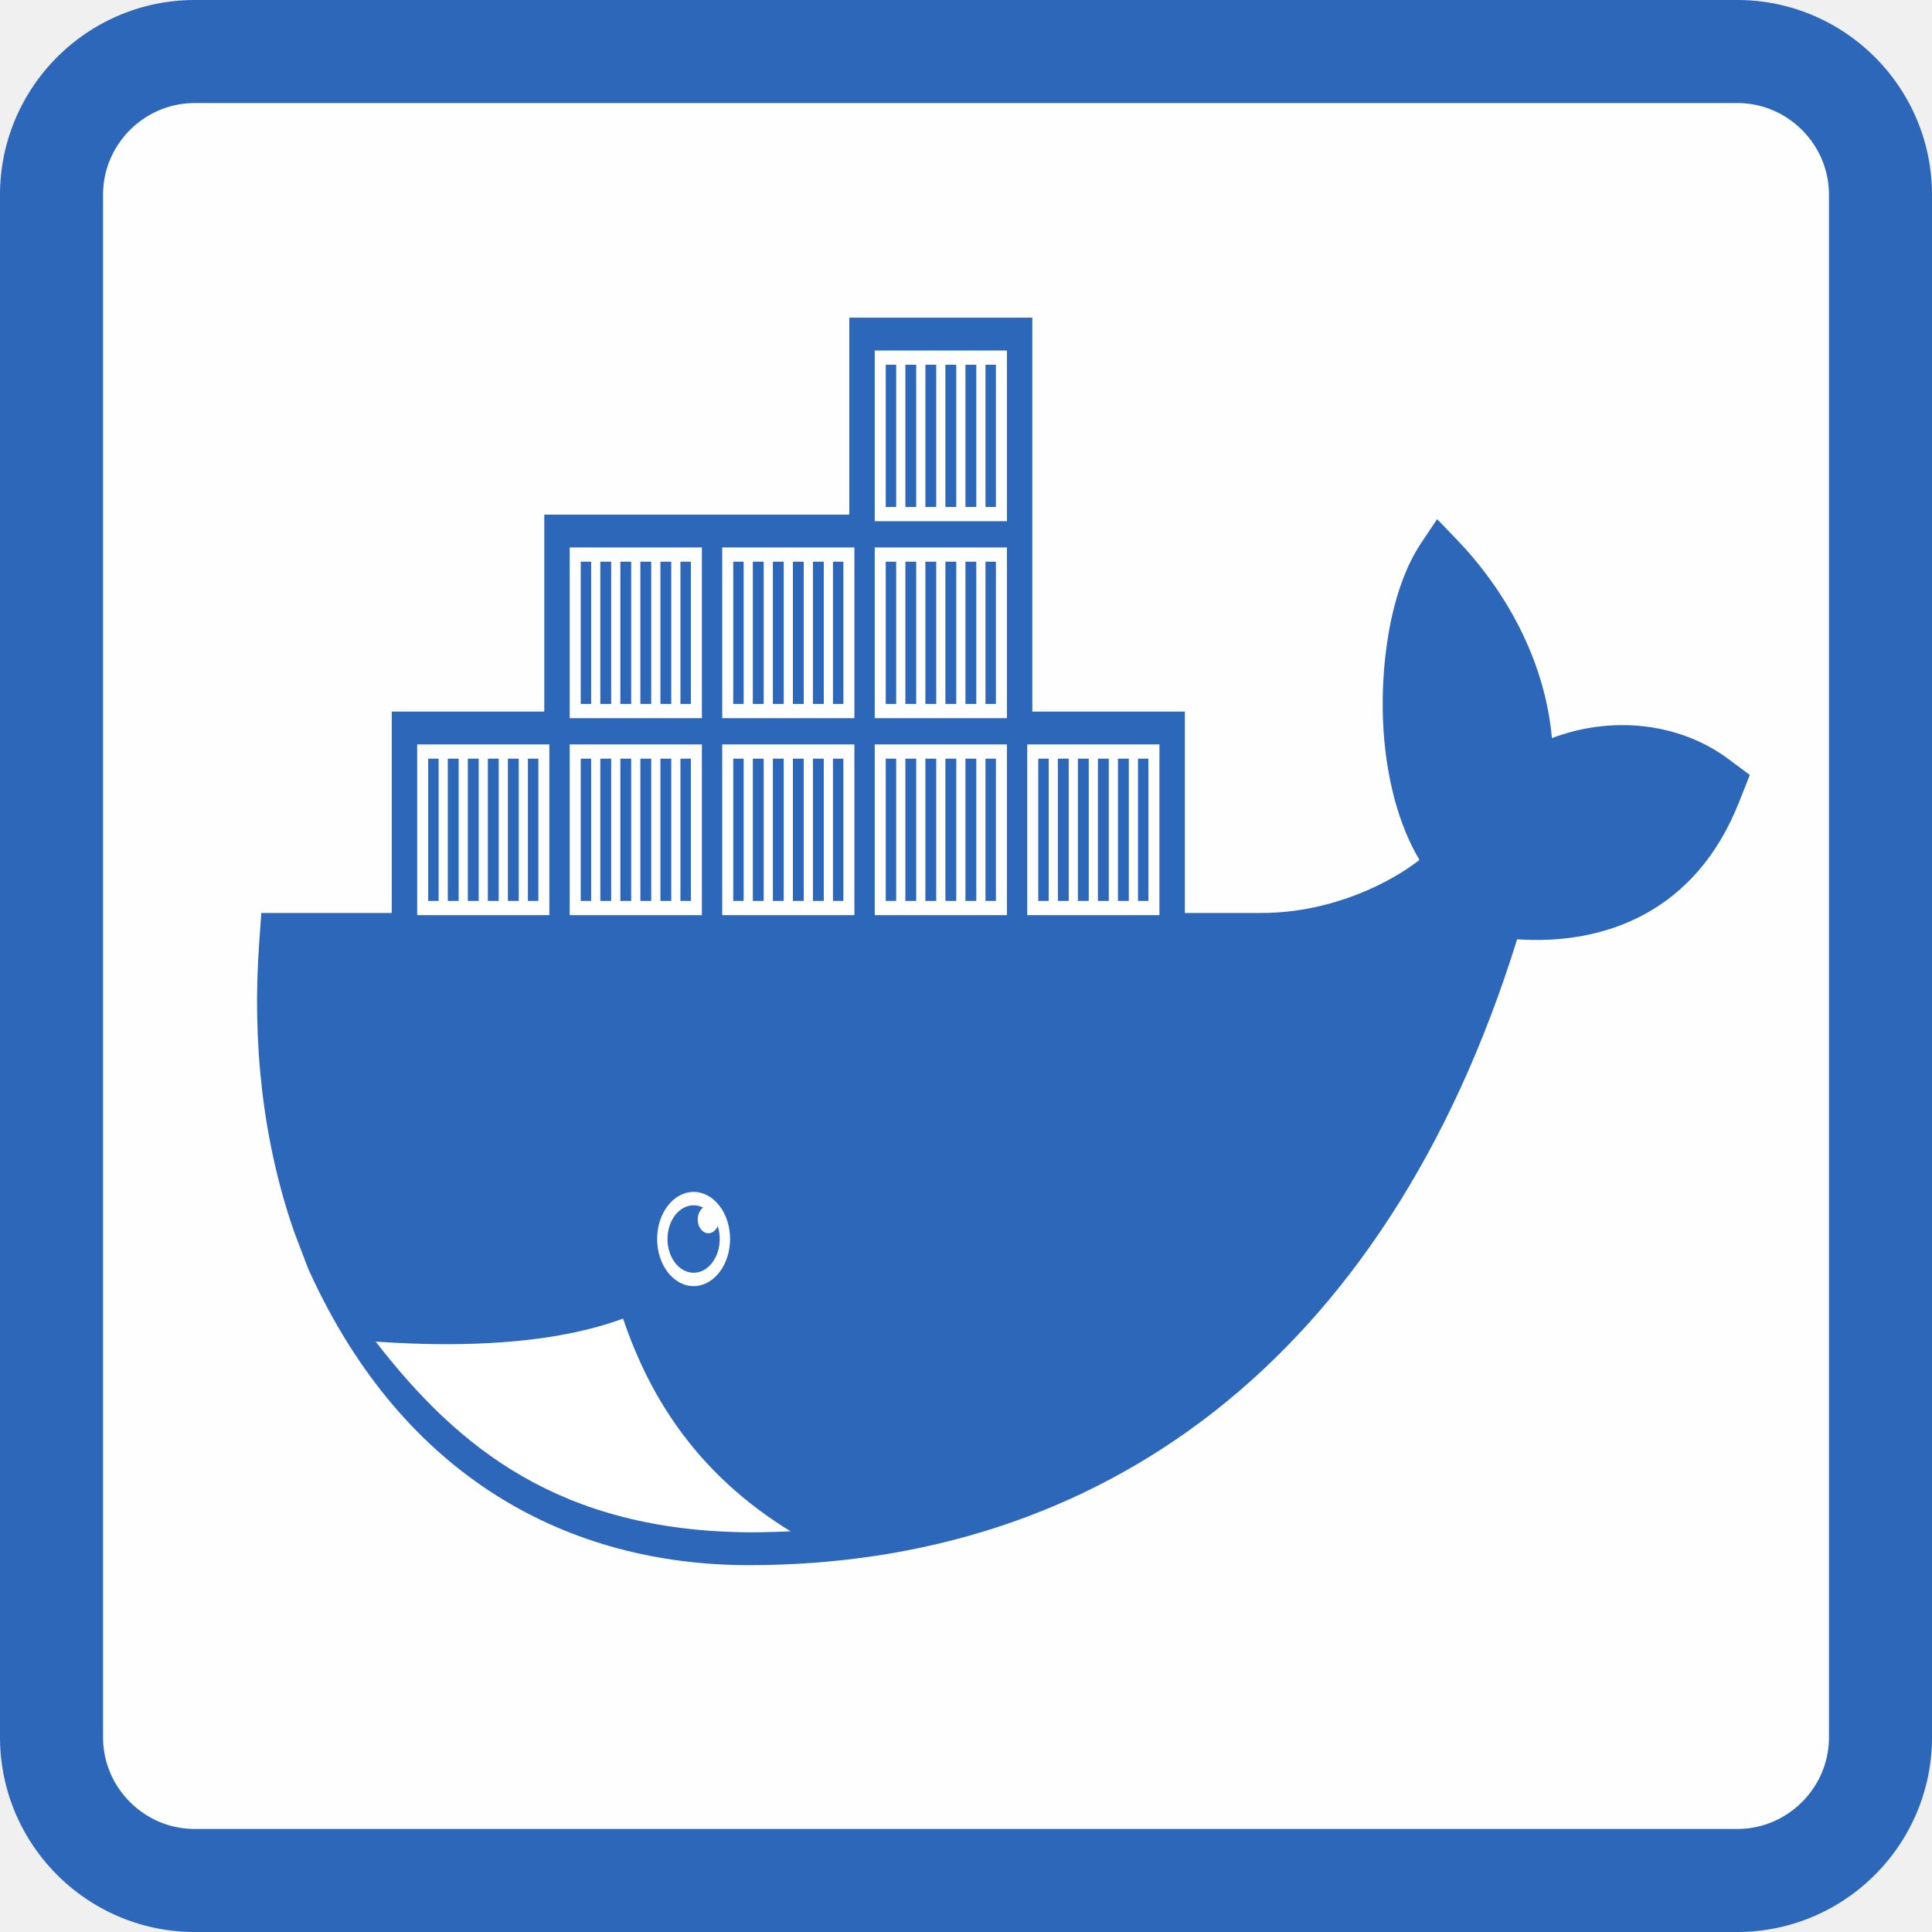
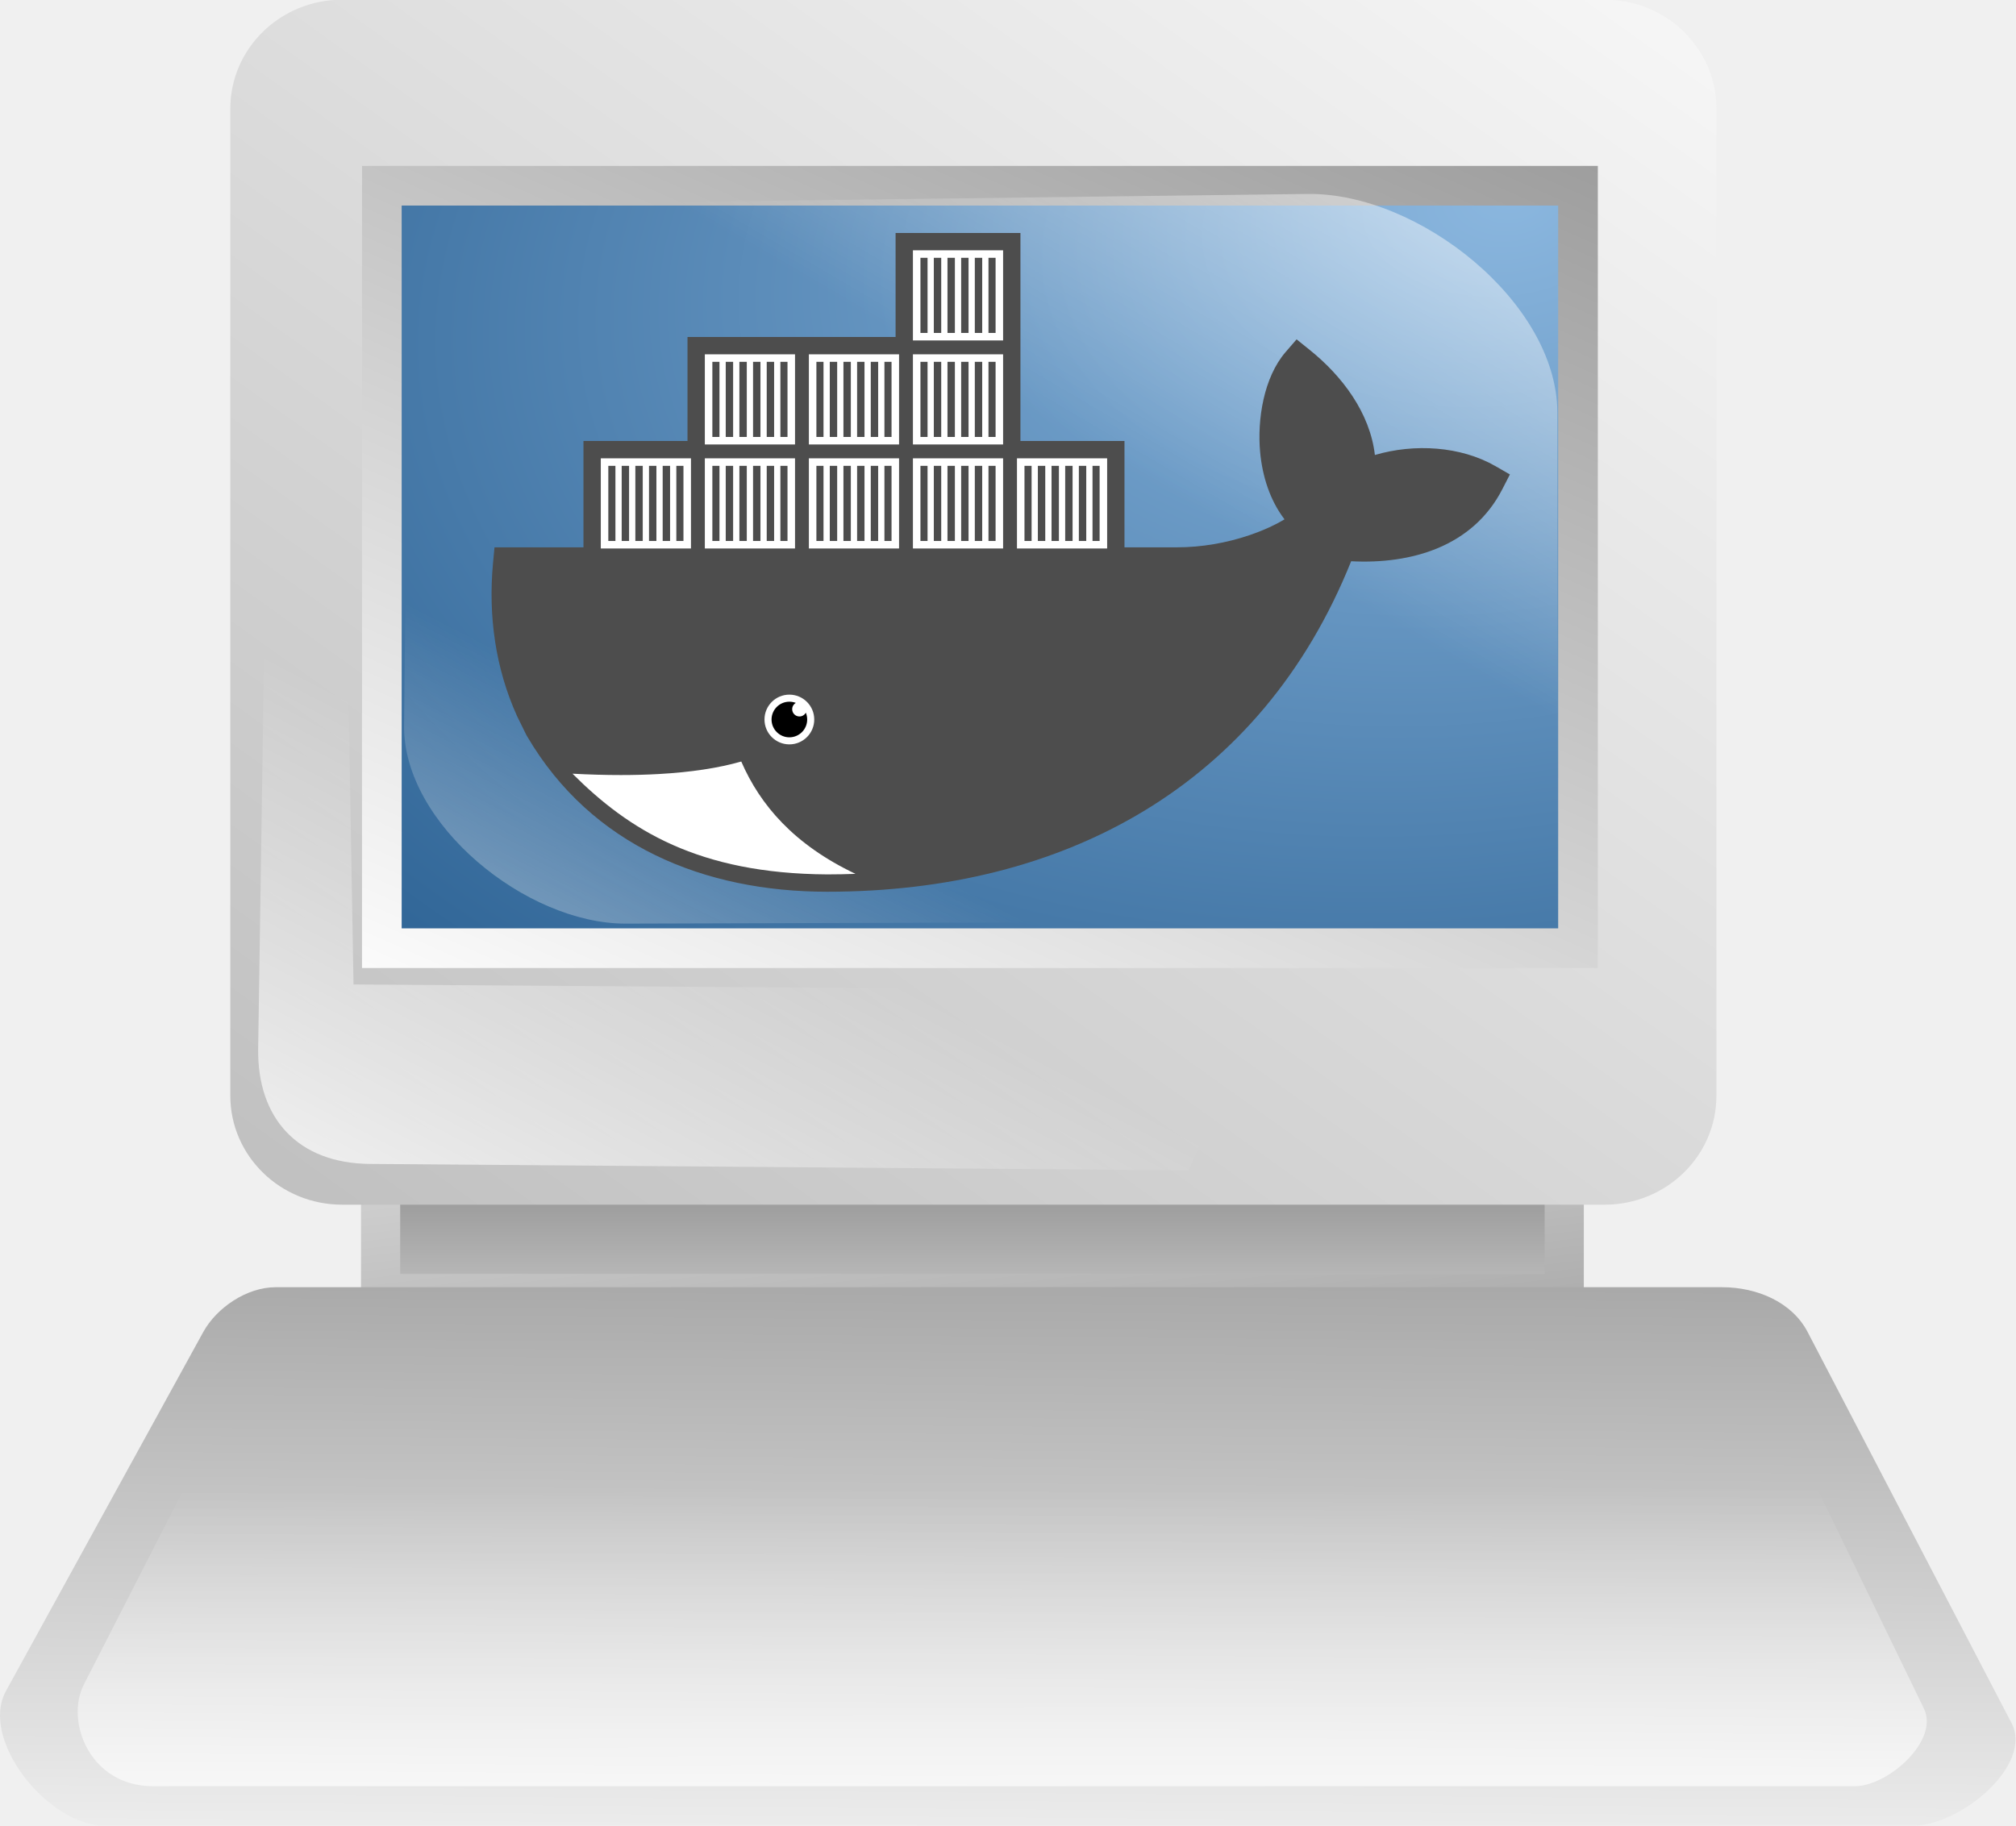
- <svg xmlns="http://www.w3.org/2000/svg" style="fill-rule:evenodd;clip-rule:evenodd;stroke-linejoin:round;stroke-miterlimit:2" xml:space="preserve" viewBox="0 0 300 300" height="60" width="60">
-   <path style="fill:#fffefe" d="M300 30.271C300 13.564 286.436 0 269.729 0H30.271C13.564 0 0 13.564 0 30.271v239.458C0 286.436 13.564 300 30.271 300h239.458C286.436 300 300 286.436 300 269.729V30.271Z" transform="matrix(.9616 0 0 .9616 5.76 5.76)" />
-   <path style="fill:#2d67b9" d="m269.729 0 .391.002.39.008.195.005.194.007.194.008.193.009.386.022.193.013.192.014.192.016.191.016.192.018.191.018.19.02.38.044.19.023.189.025.188.026.189.027.188.028.187.029.188.031.186.031.187.033.186.034.186.035.185.036.185.037.368.078.184.041.183.042.183.043.182.043.364.092.181.047.18.048.181.05.179.05.18.052.179.052.178.054.178.055.177.056.177.057.177.058.176.059.175.06.175.061.175.062.174.063.174.064.173.066.172.066.172.067.172.068.171.07.17.07.17.071.17.073.169.073.168.074.168.076.167.076.167.077.332.158.165.08.165.081.164.083.163.083.163.084.162.085.162.086.161.087.161.088.16.088.159.09.159.091.316.184.157.094.156.094.156.095.155.096.308.196.306.198.152.101.302.204.15.104.149.104.149.105.148.106.294.214.146.109.145.109.145.111.144.111.143.112.143.113.142.113.282.23.139.116.14.117.276.236.137.12.136.12.135.121.135.122.134.122.134.124.132.124.132.125.131.125.26.254.129.128.128.129.254.26.125.131.125.132.124.132.124.134.122.134.122.135.121.135.12.136.12.137.236.276.117.14.116.139.23.282.113.142.113.143.112.143.111.144.111.145.109.145.109.146.214.294.106.148.105.149.104.149.104.15.204.302.101.152.198.306.196.308.096.155.095.156.094.156.094.157.184.316.091.159.09.159.088.16.088.161.087.161.086.162.085.162.084.163.083.163.083.164.081.165.08.165.158.332.077.167.076.167.076.168.074.168.073.169.073.17.071.17.07.17.07.171.068.172.067.172.066.172.066.173.064.174.063.174.062.175.061.175.06.175.059.176.058.177.057.177.056.177.055.178.054.178.052.179.052.18.05.179.05.181.048.18.047.181.092.364.043.182.043.183.042.183.041.184.078.368.037.185.036.185.035.186.034.186.033.187.031.186.031.188.029.187.028.188.027.189.026.188.025.189.023.19.044.38.02.19.018.191.018.192.016.191.016.192.014.192.013.193.022.386.009.193.008.194.007.194.005.195.008.39.002.391v239.458l-.002.391-.008.39-.005.195-.007.194-.008.194-.009.193-.022.386-.013.193-.014.192-.016.192-.016.191-.018.192-.018.191-.02.19-.044.38-.023.19-.025.189-.026.188-.027.189-.028.188-.029.187-.031.188-.031.186-.033.187-.034.186-.035.186-.036.185-.037.185-.078.368-.041.184-.042.183-.043.183-.043.182-.092.364-.047.181-.048.18-.05.181-.05.179-.052.18-.052.179-.054.178-.055.178-.056.177-.057.177-.058.177-.059.176-.06.175-.061.175-.062.175-.063.174-.064.174-.066.173-.066.172-.067.172-.068.172-.07.171-.07.17-.071.17-.073.17-.073.169-.074.168-.076.168-.076.167-.077.167-.158.332-.08.165-.081.165-.083.164-.083.163-.084.163-.085.162-.086.162-.087.161-.088.161-.088.16-.09.159-.091.159-.184.316-.094.157-.094.156-.095.156-.096.155-.196.308-.198.306-.101.152-.204.302-.104.15-.104.149-.105.149-.106.148-.214.294-.109.146-.109.145-.111.145-.111.144-.112.143-.113.143-.113.142-.23.282-.116.139-.117.14-.236.276-.12.137-.12.136-.121.135-.122.135-.122.134-.124.134-.124.132-.125.132-.125.131-.254.26-.128.129-.129.128-.26.254-.131.125-.132.125-.132.124-.134.124-.134.122-.135.122-.135.121-.136.12-.137.12-.276.236-.14.117-.139.116-.282.23-.142.113-.143.113-.143.112-.144.111-.145.111-.145.109-.146.109-.294.214-.148.106-.149.105-.149.104-.15.104-.302.204-.152.101-.306.198-.308.196-.155.096-.156.095-.156.094-.157.094-.316.184-.159.091-.159.09-.16.088-.161.088-.161.087-.162.086-.162.085-.163.084-.163.083-.164.083-.165.081-.165.08-.332.158-.167.077-.167.076-.168.076-.168.074-.169.073-.17.073-.17.071-.17.07-.171.07-.172.068-.172.067-.172.066-.173.066-.174.064-.174.063-.175.062-.175.061-.175.06-.176.059-.177.058-.177.057-.177.056-.178.055-.178.054-.179.052-.18.052-.179.05-.181.05-.18.048-.181.047-.364.092-.182.043-.183.043-.183.042-.184.041-.368.078-.185.037-.185.036-.186.035-.186.034-.187.033-.186.031-.188.031-.187.029-.188.028-.189.027-.188.026-.189.025-.19.023-.38.044-.19.02-.191.018-.192.018-.191.016-.192.016-.192.014-.193.013-.386.022-.193.009-.194.008-.194.007-.195.005-.39.008-.391.002H30.271l-.391-.002-.39-.008-.195-.005-.194-.007-.194-.008-.193-.009-.386-.022-.193-.013-.192-.014-.192-.016-.191-.016-.192-.018-.191-.018-.19-.02-.38-.044-.19-.023-.189-.025-.188-.026-.189-.027-.188-.028-.187-.029-.188-.031-.186-.031-.187-.033-.186-.034-.186-.035-.185-.036-.185-.037-.368-.078-.184-.041-.183-.042-.183-.043-.182-.043-.364-.092-.181-.047-.18-.048-.181-.05-.179-.05-.18-.052-.179-.052-.178-.054-.178-.055-.177-.056-.177-.057-.177-.058-.176-.059-.175-.06-.175-.061-.175-.062-.174-.063-.174-.064-.173-.066-.172-.066-.172-.067-.172-.068-.171-.07-.17-.07-.17-.071-.17-.073-.169-.073-.168-.074-.168-.076-.167-.076-.167-.077-.332-.158-.165-.08-.165-.081-.164-.083-.163-.083-.163-.084-.162-.085-.162-.086-.161-.087-.161-.088-.16-.088-.159-.09-.159-.091-.316-.184-.157-.094-.156-.094-.156-.095-.155-.096-.308-.196-.306-.198-.152-.101-.302-.204-.15-.104-.149-.104-.149-.105-.148-.106-.294-.214-.146-.109-.145-.109-.145-.111-.144-.111-.143-.112-.143-.113-.142-.113-.282-.23-.139-.116-.14-.117-.276-.236-.137-.12-.136-.12-.135-.121-.135-.122-.134-.122-.134-.124-.132-.124-.132-.125-.131-.125-.26-.254-.129-.128-.128-.129-.254-.26-.125-.131-.125-.132-.124-.132-.124-.134-.122-.134-.122-.135-.121-.135-.12-.136-.12-.137-.236-.276-.117-.14-.116-.139-.23-.282-.113-.142-.113-.143-.112-.143-.111-.144-.111-.145-.109-.145-.109-.146-.214-.294-.106-.148-.105-.149-.104-.149-.104-.15-.204-.302-.101-.152-.198-.306-.196-.308-.096-.155-.095-.156-.094-.156-.094-.157-.184-.316-.091-.159-.09-.159-.088-.16-.088-.161-.087-.161-.086-.162-.085-.162-.084-.163-.083-.163-.083-.164-.081-.165-.08-.165-.158-.332-.077-.167-.076-.167-.076-.168-.074-.168-.073-.169-.073-.17-.071-.17-.07-.17-.07-.171-.068-.172-.067-.172-.066-.172-.066-.173-.064-.174-.063-.174-.062-.175-.061-.175-.06-.175-.059-.176-.058-.177-.057-.177-.056-.177-.055-.178-.054-.178-.052-.179-.052-.18-.05-.179-.05-.181-.048-.18-.047-.181-.092-.364-.043-.182-.043-.183-.042-.183-.041-.184-.078-.368-.037-.185-.036-.185-.035-.186-.034-.186-.033-.187-.031-.186-.031-.188-.029-.187-.028-.188-.027-.189-.026-.188-.025-.189-.023-.19-.044-.38-.02-.19-.018-.191-.018-.192-.016-.191-.016-.192-.014-.192-.013-.193-.022-.386-.009-.193-.008-.194-.007-.194-.005-.195-.008-.39-.002-.391V30.271l.002-.391.008-.39.005-.195.007-.194.008-.194.009-.193.022-.386.013-.193.014-.192.016-.192.016-.191.018-.192.018-.191.02-.19.044-.38.023-.19.025-.189.026-.188.027-.189.028-.188.029-.187.031-.188.031-.186.033-.187.034-.186.035-.186.036-.185.037-.185.078-.368.041-.184.042-.183.043-.183.043-.182.092-.364.047-.181.048-.18.05-.181.05-.179.052-.18.052-.179.054-.178.055-.178.056-.177.057-.177.058-.177.059-.176.06-.175.061-.175.062-.175.063-.174.064-.174.066-.173.066-.172.067-.172.068-.172.07-.171.07-.17.071-.17.073-.17.073-.169.074-.168.076-.168.076-.167.077-.167.158-.332.08-.165.081-.165.083-.164.083-.163.084-.163.085-.162.086-.162.087-.161.088-.161.088-.16.09-.159.091-.159.184-.316.094-.157.094-.156.095-.156.096-.155.196-.308.198-.306.101-.152.204-.302.104-.15.104-.149.105-.149.106-.148.214-.294.109-.146.109-.145.111-.145.111-.144.112-.143.113-.143.113-.142.23-.282.116-.139.117-.14.236-.276.12-.137.12-.136.121-.135.122-.135.122-.134.124-.134.124-.132.125-.132.125-.131.254-.26.128-.129.129-.128.26-.254.131-.125.132-.125.132-.124.134-.124.134-.122.135-.122.135-.121.136-.12.137-.12.276-.236.14-.117.139-.116.282-.23.142-.113.143-.113.143-.112.144-.111.145-.111.145-.109.146-.109.294-.214.148-.106.149-.105.149-.104.15-.104.302-.204.152-.101.306-.198.308-.196.155-.096.156-.095.156-.094.157-.094.316-.184.159-.091.159-.09.16-.088.161-.088.161-.087.162-.086.162-.085.163-.084.163-.083.164-.083.165-.081.165-.08.332-.158.167-.077.167-.076.168-.076.168-.074.169-.073.17-.073.17-.071.17-.07.171-.07.172-.068.172-.067.172-.066.173-.066.174-.064.174-.063.175-.062.175-.061.175-.06.176-.059.177-.058.177-.057.177-.056.178-.055.178-.054.179-.052.18-.052.179-.05.181-.05.18-.048.181-.047.364-.092.182-.043.183-.043.183-.042.184-.041.368-.078.185-.037.185-.036.186-.035.186-.034.187-.033.186-.031.188-.031.187-.029.188-.028.189-.027.188-.026.189-.025.19-.023.38-.044.19-.02.191-.018.192-.018.191-.016.192-.016.192-.014.193-.013.386-.022.193-.009.194-.008.194-.007.195-.005.39-.008.391-.002h239.458Zm.095 16H30.176l-.093.001-.187.004-.093.002-.186.008-.092.004-.184.01-.091.007-.091.006-.091.007-.091.008-.091.009-.09.008-.18.02-.089.01-.089.011-.09.012-.088.012-.089.013-.088.013-.176.028-.088.015-.087.015-.088.016-.087.017-.086.017-.087.017-.172.036-.086.019-.086.02-.085.02-.255.063-.085.022-.252.069-.084.025-.084.024-.083.025-.166.052-.082.026-.083.028-.082.027-.082.028-.082.029-.081.029-.082.029-.081.03-.162.062-.08.031-.08.032-.24.099-.158.068-.158.07-.156.072-.156.074-.078.038-.077.038-.154.078-.076.039-.077.04-.152.082-.075.041-.15.084-.15.086-.222.132-.073.045-.073.046-.073.045-.073.047-.072.046-.073.048-.071.047-.072.048-.213.147-.14.1-.14.102-.069.051-.069.052-.068.052-.069.053-.068.053-.067.053-.068.054-.067.055-.066.054-.067.056-.066.055-.066.056-.065.056-.13.114-.064.058-.064.057-.064.059-.063.058-.063.059-.063.06-.186.18-.122.122-.18.186-.06.063-.059.063-.058.063-.059.064-.057.064-.058.064-.114.13-.056.065-.056.066-.055.066-.056.067-.054.066-.055.067-.054.068-.053.067-.053.068-.053.069-.052.068-.052.069-.051.069-.102.14-.1.14-.147.213-.048.072-.047.071-.048.073-.046.072-.047.073-.045.073-.046.073-.045.073-.132.222-.086.15-.084.15-.041.075-.082.152-.04.077-.039.076-.078.154-.038.077-.038.078-.074.156-.072.156-.07.158-.068.158-.099.24-.032.08-.031.08-.062.162-.03.081-.029.082-.029.081-.029.082-.028.082-.027.082-.028.083-.026.082-.052.166-.025.083-.024.084-.025.084-.069.252-.022.085-.063.255-.02.085-.02.086-.019.086-.036.172-.017.087-.017.086-.017.087-.016.088-.015.087-.015.088-.028.176-.013.088-.013.089-.012.088-.012.09-.011.089-.01.089-.02.18-.008.09-.009.091-.008.091-.007.091-.006.091-.007.091-.01.184-.004.092-.008.186-.004.186-.002.094-.001.093v239.648l.001.093.004.187.002.093.008.186.004.092.01.184.007.091.006.091.007.091.008.091.009.091.008.09.02.18.01.089.011.089.012.09.012.088.013.089.013.088.028.176.015.088.015.087.016.087.051.261.018.086.019.086.018.086.02.086.02.085.021.085.021.086.021.084.022.085.069.252.025.084.024.084.025.083.078.249.028.082.027.082.028.082.029.082.029.081.029.082.03.081.062.162.031.08.032.08.099.24.034.08.034.078.07.158.072.156.074.156.038.078.038.077.117.231.04.076.04.075.041.076.042.077.042.074.042.075.043.075.043.074.044.075.088.148.09.146.047.074.092.144.048.073.048.072.047.071.049.071.048.071.05.071.05.07.05.071.051.069.05.069.052.07.052.069.052.068.053.069.053.068.053.067.055.068.054.067.055.067.054.065.056.067.056.066.056.065.114.13.057.064.058.064.118.128.059.062.058.062.061.064.06.061.06.062.122.122.062.061.061.059.126.12.063.059.063.058.064.059.064.057.064.058.13.114.065.056.066.056.066.055.067.056.066.054.068.055.067.054.067.053.136.106.068.052.07.052.069.052.069.05.071.051.14.1.071.05.071.048.071.049.071.048.073.047.072.048.072.047.072.045.073.046.074.046.073.045.074.044.074.045.148.086.076.043.074.042.075.042.152.082.077.041.076.04.077.039.076.04.231.114.078.037.078.036.079.037.079.036.156.07.079.034.08.034.081.034.078.032.081.033.081.032.079.031.162.062.082.03.081.029.08.029.083.029.164.056.083.027.164.052.085.026.083.025.082.024.084.024.085.024.168.046.085.022.086.022.083.02.086.021.085.02.085.019.087.02.172.036.086.017.088.017.087.017.087.016.174.03.088.014.089.014.176.026.091.012.088.012.089.011.089.01.18.02.09.008.09.009.091.008.184.014.091.006.09.005.093.005.093.004.092.004.093.004.092.002.188.004.093.001h239.648l.093-.001.188-.004.092-.002.093-.004.092-.004.093-.004.093-.005.09-.005.091-.006.184-.014.091-.008.09-.009.09-.008.18-.02.089-.01.089-.011.088-.012.091-.012.176-.026.089-.014.088-.014.174-.03.087-.016.087-.017.088-.017.086-.017.172-.036.087-.02.085-.019.085-.02.086-.021.084-.02.17-.044.168-.046.085-.024.084-.024.082-.024.083-.025.085-.026.164-.052.083-.028.082-.027.082-.028.082-.029.162-.058.082-.03.162-.062.079-.031.081-.032.081-.033.078-.032.162-.068.077-.034.078-.035.079-.035.158-.072.156-.074.077-.038.154-.077.077-.039.076-.039.077-.04.075-.04.076-.041.077-.043.074-.041.075-.042.076-.043.148-.086.074-.045.074-.044.073-.045.073-.046.074-.046.072-.045.071-.047.074-.048.072-.048.071-.047.071-.049.07-.048.072-.05.07-.05.071-.05.07-.051.068-.05.07-.052.07-.053.067-.051.069-.053.068-.053.067-.053.067-.054.068-.055.067-.055.065-.054.067-.057.066-.055.065-.056.065-.057.064-.057.065-.058.064-.057.128-.118.062-.058.126-.12.061-.059.062-.061.122-.122.061-.062.059-.061.12-.126.058-.062.118-.128.057-.064.058-.065.057-.064.057-.065.056-.065.055-.066.057-.067.054-.065.055-.067.055-.068.054-.067.053-.067.053-.068.053-.069.051-.067.053-.07.052-.07.05-.068.051-.07.05-.071.05-.07.05-.072.048-.07.049-.071.047-.071.048-.072.048-.074.047-.071.045-.072.046-.074.046-.073.045-.073.044-.074.045-.074.086-.148.043-.076.042-.075.041-.074.043-.077.041-.076.04-.075.04-.077.039-.076.039-.077.077-.154.038-.077.074-.156.072-.158.035-.079.035-.078.034-.077.068-.162.032-.078.033-.081.032-.081.031-.079.062-.162.03-.082.058-.162.029-.082.028-.082.027-.082.028-.083.052-.164.026-.085.025-.083.024-.082.024-.084.024-.085.046-.168.044-.17.02-.084.021-.086.02-.085.019-.085.02-.087.036-.172.017-.086.017-.088.017-.087.016-.087.03-.174.014-.088.014-.089.026-.176.012-.091.012-.088.011-.089.01-.089.02-.18.008-.09.009-.09.008-.091.014-.184.006-.091.005-.09.005-.093.004-.093.004-.092.004-.093.002-.092.004-.188.001-.093V30.176l-.001-.093-.004-.188-.002-.092-.004-.093-.004-.092-.004-.093-.005-.093-.005-.09-.006-.091-.014-.184-.008-.091-.009-.09-.008-.09-.02-.18-.01-.089-.011-.089-.012-.088-.012-.091-.026-.176-.014-.089-.014-.088-.03-.174-.016-.087-.017-.087-.017-.088-.017-.086-.036-.172-.02-.087-.019-.085-.02-.085-.021-.086-.02-.083-.022-.086-.022-.085-.046-.168-.024-.085-.024-.084-.024-.082-.025-.083-.026-.085-.052-.164-.027-.083-.056-.164-.029-.083-.029-.08-.029-.081-.03-.082-.062-.162-.031-.079-.032-.081-.033-.081-.032-.078-.034-.081-.034-.08-.034-.079-.07-.156-.036-.079-.037-.079-.036-.078-.037-.078-.114-.231-.04-.076-.039-.077-.04-.076-.041-.077-.082-.152-.042-.075-.042-.074-.043-.076-.086-.148-.045-.074-.044-.074-.045-.073-.046-.074-.046-.073-.045-.072-.047-.072-.048-.072-.047-.073-.048-.071-.049-.071-.048-.071-.05-.071-.1-.14-.051-.071-.05-.069-.052-.069-.052-.07-.052-.068-.106-.136-.053-.067-.054-.067-.055-.068-.054-.066-.056-.067-.055-.066-.056-.066-.056-.065-.114-.13-.058-.064-.057-.064-.059-.064-.058-.063-.059-.063-.12-.126-.059-.061-.061-.062-.122-.122-.062-.06-.061-.06-.064-.061-.062-.058-.062-.059-.128-.118-.064-.058-.064-.057-.13-.114-.065-.056-.066-.056-.067-.056-.065-.054-.067-.055-.067-.054-.068-.055-.067-.053-.068-.053-.069-.053-.068-.052-.069-.052-.07-.052-.069-.05-.069-.051-.071-.05-.07-.05-.071-.05-.071-.048-.071-.049-.071-.047-.072-.048-.073-.048-.144-.092-.074-.047-.146-.09-.148-.088-.075-.044-.074-.043-.075-.043-.075-.042-.074-.042-.077-.042-.076-.041-.075-.04-.076-.04-.231-.117-.077-.038-.078-.038-.156-.074-.156-.072-.158-.07-.078-.034-.08-.034-.24-.099-.08-.032-.08-.031-.162-.062-.081-.03-.082-.029-.081-.029-.082-.029-.082-.028-.082-.027-.082-.028-.249-.078-.083-.025-.084-.024-.084-.025-.252-.069-.085-.022-.084-.021-.086-.021-.085-.021-.085-.02-.086-.02-.086-.018-.086-.019-.086-.018-.261-.051-.087-.016-.087-.015-.088-.015-.176-.028-.088-.013-.089-.013-.088-.012-.09-.012-.089-.011-.089-.01-.18-.02-.09-.008-.091-.009-.091-.008-.091-.007-.091-.006-.091-.007-.184-.01-.092-.004-.186-.008-.186-.004-.094-.002-.093-.001Z" />
-   <path style="clip-rule:evenodd;fill:#2d67b9;fill-opacity:1;fill-rule:evenodd;stroke-width:.571;stroke-linejoin:round;stroke-miterlimit:1.414" d="M160.3 110.498h23.683v31.266h11.974c5.53 0 11.218-1.273 16.454-3.564 2.574-1.127 5.462-2.695 8-4.667-3.343-5.637-5.05-12.755-5.552-19.77-.682-9.544.808-21.964 5.809-29.433l2.49-3.719 2.966 3.08c7.468 7.75 13.75 18.579 14.857 30.922 8.993-3.416 19.552-2.608 27.479 3.301l3.252 2.423-1.712 4.315c-6.703 16.897-20.719 22.13-34.422 21.205-20.504 65.954-65.143 97.179-119.269 97.179-27.963 0-53.618-13.5-68.228-45.54l-.24-.524-2.128-5.593c-4.938-14.103-6.578-29.553-5.465-44.99l.333-4.624h20.252v-31.266h23.682V79.914h47.366V49.328h28.42z" />
-   <g style="clip-rule:evenodd;fill-rule:evenodd;stroke-linejoin:round;stroke-miterlimit:1.414">
-     <path style="clip-rule:evenodd;fill:#fff;fill-rule:evenodd" d="M86.209 179.744h3.227v34.052h-3.227zm-6.189 0h3.354v34.052H80.02Zm-6.192 0h3.354v34.052h-3.354zm-6.192 0h3.354v34.052h-3.354zm-6.19 0H64.8v34.052h-3.354zm-6.062 0h3.224v34.052h-3.224zm-3.403-3.406h40.858v40.86H51.981ZM133.354 132.598h3.229v34.051h-3.229zm-6.189 0h3.354v34.051h-3.354zm-6.192 0h3.354v34.051h-3.354zm-6.192 0h3.354v34.051h-3.354zm-6.188 0h3.352v34.051h-3.352zm-6.062 0h3.222v34.051h-3.222zm-3.407-3.405h40.863v40.859H99.124ZM133.354 179.744h3.229v34.052h-3.229zm-6.189 0h3.354v34.052h-3.354zm-6.192 0h3.354v34.052h-3.354zm-6.192 0h3.354v34.052h-3.354zm-6.188 0h3.352v34.052h-3.352zm-6.062 0h3.222v34.052h-3.222zm-3.407-3.406h40.863v40.86H99.124ZM180.501 179.744h3.225v34.052h-3.225zm-6.191 0h3.355v34.052h-3.355zm-6.19 0h3.354v34.052h-3.354zm-6.192 0h3.354v34.052h-3.354zm-6.192 0h3.354v34.052h-3.354zm-6.06 0h3.222v34.052h-3.222zm-3.405-3.406h40.861v40.86h-40.861zM180.501 132.598h3.225v34.051h-3.225zm-6.191 0h3.355v34.051h-3.355zm-6.19 0h3.354v34.051h-3.354zm-6.192 0h3.354v34.051h-3.354zm-6.192 0h3.354v34.051h-3.354zm-6.06 0h3.222v34.051h-3.222zm-3.405-3.405h40.861v40.859h-40.861zM227.647 179.744h3.226v34.052h-3.226zm-6.19 0h3.354v34.052h-3.354zm-6.192 0h3.354v34.052h-3.354zm-6.192 0h3.354v34.052h-3.354zm-6.189 0h3.354v34.052h-3.354zm-6.063 0h3.224v34.052h-3.224zm-3.405-3.406h40.861v40.86h-40.861zM227.647 132.598h3.226v34.051h-3.226zm-6.19 0h3.354v34.051h-3.354zm-6.192 0h3.354v34.051h-3.354zm-6.192 0h3.354v34.051h-3.354zm-6.189 0h3.354v34.051h-3.354zm-6.063 0h3.224v34.051h-3.224zm-3.405-3.405h40.861v40.859h-40.861zM227.647 85.451h3.226v34.053h-3.226zm-6.19 0h3.354v34.053h-3.354zm-6.192 0h3.354v34.053h-3.354zm-6.192 0h3.354v34.053h-3.354zm-6.189 0h3.354v34.053h-3.354zm-6.063 0h3.224v34.053h-3.224zm-3.405-3.403h40.861v40.86h-40.861zM274.792 179.744h3.224v34.052h-3.224zm-6.19 0h3.352v34.052h-3.352zm-6.194 0h3.354v34.052h-3.354zm-6.19 0h3.354v34.052h-3.354zm-6.192 0h3.354v34.052h-3.354zm-6.062 0h3.227v34.052h-3.227zm-3.403-3.406h40.86v40.86h-40.86z" transform="matrix(.50234 0 0 .64874 38.668 1.197)" />
+ <svg xmlns="http://www.w3.org/2000/svg" xmlns:xlink="http://www.w3.org/1999/xlink" height="59.254" id="Andysvg" version="1.0" width="65.415" x="0" y="0">
+   <defs id="defs3">
+     <linearGradient id="linearGradient1806">
+       <stop id="stop1807" offset="0" style="stop-color:#000000;stop-opacity:0.351;" />
+       <stop id="stop3276" offset="0.65" style="stop-color:#000000;stop-opacity:0.134;" />
+       <stop id="stop1808" offset="1" style="stop-color:#000000;stop-opacity:0;" />
+     </linearGradient>
+     <radialGradient cx="42.007" cy="39.008" fx="42.281" fy="39.41" id="radialGradient1977" r="11.574" xlink:href="#linearGradient1806" gradientUnits="userSpaceOnUse" />
+     <linearGradient id="linearGradient893">
+       <stop id="stop895" offset="0" style="stop-color:#000;stop-opacity:1;" />
+       <stop id="stop896" offset="1" style="stop-color:#fff;stop-opacity:1;" />
+     </linearGradient>
+     <linearGradient id="linearGradient1317">
+       <stop id="stop1318" offset="0" style="stop-color:#000000;stop-opacity:0.529;" />
+       <stop id="stop1320" offset="0.5" style="stop-color:#000000;stop-opacity:0.174;" />
+       <stop id="stop1319" offset="1" style="stop-color:#000000;stop-opacity:0;" />
+     </linearGradient>
+     <linearGradient id="linearGradient1133">
+       <stop id="stop1134" offset="0" style="stop-color:#8bb7df;stop-opacity:1;" />
+       <stop id="stop1136" offset="0.762" style="stop-color:#2a6092;stop-opacity:1;" />
+       <stop id="stop1135" offset="1" style="stop-color:#375e82;stop-opacity:1;" />
+     </linearGradient>
+     <linearGradient id="linearGradient1098">
+       <stop id="stop1099" offset="0" style="stop-color:#ffffff;stop-opacity:1;" />
+       <stop id="stop1101" offset="0.5" style="stop-color:#ffffff;stop-opacity:0.223;" />
+       <stop id="stop1102" offset="0.599" style="stop-color:#ffffff;stop-opacity:0;" />
+       <stop id="stop1100" offset="1" style="stop-color:#ffffff;stop-opacity:0.603;" />
+     </linearGradient>
+     <linearGradient id="linearGradient902">
+       <stop id="stop903" offset="0" style="stop-color:#000000;stop-opacity:0;" />
+       <stop id="stop904" offset="1" style="stop-color:#000000;stop-opacity:0.22;" />
+     </linearGradient>
+     <linearGradient id="linearGradient892">
+       <stop id="stop893" offset="0" style="stop-color:#ffffff;stop-opacity:0;" />
+       <stop id="stop894" offset="1" style="stop-color:#fff;stop-opacity:1;" />
+     </linearGradient>
+     <linearGradient id="linearGradient888">
+       <stop id="stop889" offset="0" style="stop-color:#626262;stop-opacity:1;" />
+       <stop id="stop890" offset="1" style="stop-color:#fff;stop-opacity:1;" />
+     </linearGradient>
+     <linearGradient id="linearGradient891" x1="92.438" x2="27.674" xlink:href="#linearGradient888" y1="-3.91" y2="91.077" gradientTransform="matrix(0.8184166,0,0,0.530237,-9.882768,-14.58961)" gradientUnits="userSpaceOnUse" />
+     <linearGradient id="linearGradient901" xlink:href="#linearGradient1806" gradientTransform="matrix(0.8517959,0,0,0.5754549,70.87534,-17.35149)" x1="9.492" y1="22.862" x2="41.72" y2="22.862" gradientUnits="userSpaceOnUse" />
+     <linearGradient id="linearGradient905" x1="-77.726" x2="95.644" xlink:href="#linearGradient888" y1="208.44" y2="11.699" gradientTransform="matrix(0.7314635,0,0,0.5932693,-9.882769,-14.58962)" gradientUnits="userSpaceOnUse" />
+     <radialGradient cx="60.005" cy="56.486" fx="72.108" fy="39.288" id="radialGradient1132" r="68.589" xlink:href="#linearGradient1133" gradientTransform="matrix(0.8184166,0,0,0.530237,-9.882768,-14.58961)" gradientUnits="userSpaceOnUse" />
+     <linearGradient id="linearGradient1138" x1="-249.721" x2="-268.254" xlink:href="#linearGradient1806" y1="375.922" y2="75.913" gradientTransform="scale(1.087146,0.91984)" gradientUnits="userSpaceOnUse" />
+     <linearGradient id="linearGradient1140" x1="45.686" x2="41.967" xlink:href="#linearGradient888" y1="110.445" y2="232.25" gradientTransform="matrix(1.274381,0,0,0.3405213,-9.882769,-14.58962)" gradientUnits="userSpaceOnUse" />
+     <linearGradient id="linearGradient1141" x1="0" x2="0.93" xlink:href="#linearGradient888" y1="3.301" y2="-0.458" />
+     <linearGradient id="linearGradient1144" x1="31.45" x2="31.617" xlink:href="#linearGradient892" y1="203.499" y2="251.219" gradientTransform="matrix(1.404409,0,0,0.3089952,-9.882769,-14.58962)" gradientUnits="userSpaceOnUse" />
+     <linearGradient id="linearGradient1146" x1="39.811" x2="17.877" xlink:href="#linearGradient892" y1="90.197" y2="113.719" gradientTransform="matrix(0.8811179,0,0,0.4925045,-9.882769,-14.58962)" gradientUnits="userSpaceOnUse" />
+     <linearGradient id="linearGradient1148" x1="39.691" x2="70.224" xlink:href="#linearGradient892" y1="49.508" y2="20.482" gradientTransform="scale(1.329144,0.752364)" gradientUnits="userSpaceOnUse" />
+     <linearGradient id="linearGradient1150" x1="35.19" x2="8.346" xlink:href="#linearGradient892" y1="76.278" y2="105.425" gradientTransform="scale(1.328386,0.752793)" gradientUnits="userSpaceOnUse" />
+     <linearGradient id="linearGradient1156" x1="25.221" x2="25.221" xlink:href="#linearGradient888" y1="178.489" y2="234.269" gradientTransform="matrix(1.61562,0,0,0.2685999,-9.882768,-14.58961)" gradientUnits="userSpaceOnUse" />
+     <linearGradient id="linearGradient1157" x1="51.461" x2="-16.224" xlink:href="#linearGradient888" y1="269.858" y2="176.287" gradientTransform="matrix(1.61562,0,0,0.2685999,-9.882768,-14.58961)" gradientUnits="userSpaceOnUse" />
+     <linearGradient id="linearGradient1166" x1="111.498" x2="107.049" xlink:href="#linearGradient1317" y1="131.252" y2="148.786" gradientTransform="matrix(0.562951,0,0,0.378005,1.021178,-9.426161)" gradientUnits="userSpaceOnUse" />
+     <linearGradient id="linearGradient1167" x1="141.602" x2="88.447" xlink:href="#linearGradient888" y1="228.393" y2="133.547" gradientTransform="matrix(0.544555,0,0,0.390775,1.021178,-9.426161)" gradientUnits="userSpaceOnUse" />
+     <linearGradient id="linearGradient1169" x1="146.699" x2="74.534" xlink:href="#linearGradient893" y1="224.579" y2="81.478" gradientTransform="matrix(0.546024,0,0,0.389723,1.021178,-9.426161)" gradientUnits="userSpaceOnUse" />
+     <linearGradient gradientTransform="scale(0.998371,1.001632)" id="linearGradient1170" x1="0.473" x2="0.487" xlink:href="#linearGradient902" y1="-0.016" y2="1.838" />
+     <linearGradient id="linearGradient1171" x1="101.107" x2="95.1" xlink:href="#linearGradient902" y1="177.778" y2="173.032" gradientTransform="matrix(0.62565,0,0,0.340123,1.021178,-9.426161)" gradientUnits="userSpaceOnUse" />
+     <radialGradient cx="0.479" cy="0.533" fx="0.475" fy="0.267" id="radialGradient1315" r="0.412" xlink:href="#linearGradient1317" />
+     <radialGradient cx="0.5" cy="0.5" fx="0.504" fy="0.183" id="radialGradient1316" r="0.35" xlink:href="#linearGradient1317" />
+     <linearGradient id="linearGradient1404" x1="88.756" x2="88.997" xlink:href="#linearGradient892" y1="169.098" y2="182.992" gradientTransform="matrix(0.629979,0,0,0.337786,1.021178,-9.426161)" gradientUnits="userSpaceOnUse" />
+     <linearGradient gradientTransform="scale(0.997825,1.00218)" id="linearGradient1505" x1="0.472" x2="0.485" xlink:href="#linearGradient902" y1="-0.025" y2="1.857" />
+     <linearGradient gradientTransform="scale(0.995847,1.00417)" id="linearGradient1506" x1="0.47" x2="0.485" xlink:href="#linearGradient902" y1="-0.044" y2="1.903" />
+     <linearGradient gradientTransform="scale(0.997153,1.002855)" id="linearGradient2740" x1="0.47" x2="0.485" xlink:href="#linearGradient902" y1="-0.034" y2="1.877" />
+     <linearGradient id="linearGradient4283" x1="-0.773" x2="0.991" xlink:href="#linearGradient893" y1="2.084" y2="-0.034" />
+     <linearGradient id="linearGradient4284" x1="-2.3960868e-17" x2="0.93" xlink:href="#linearGradient893" y1="3.301" y2="-0.458" />
+     <linearGradient xlink:href="#linearGradient1806" id="linearGradient1948" gradientUnits="userSpaceOnUse" gradientTransform="scale(1.087146,0.91984)" x1="-249.721" y1="375.922" x2="-268.254" y2="75.913" />
+     <linearGradient xlink:href="#linearGradient1806" id="linearGradient1950" gradientUnits="userSpaceOnUse" gradientTransform="scale(1.087146,0.91984)" x1="-249.721" y1="375.922" x2="-268.254" y2="75.913" />
+     <linearGradient xlink:href="#linearGradient1806" id="linearGradient1952" gradientUnits="userSpaceOnUse" gradientTransform="scale(1.087146,0.91984)" x1="-249.721" y1="375.922" x2="-268.254" y2="75.913" />
+     <linearGradient xlink:href="#linearGradient892" id="linearGradient2625" gradientUnits="userSpaceOnUse" gradientTransform="scale(1.329144,0.752364)" x1="39.691" y1="49.508" x2="70.224" y2="20.482" />
+     <linearGradient xlink:href="#linearGradient892" id="linearGradient2627" gradientUnits="userSpaceOnUse" gradientTransform="scale(1.328386,0.752793)" x1="35.19" y1="76.278" x2="8.346" y2="105.425" />
+     <linearGradient xlink:href="#linearGradient888" id="linearGradient2633" gradientUnits="userSpaceOnUse" gradientTransform="matrix(0.3870648,0,0,0.2694829,71.57581,-24.08732)" x1="92.438" y1="-3.91" x2="27.674" y2="91.077" />
+     <linearGradient xlink:href="#linearGradient892" id="linearGradient2635" gradientUnits="userSpaceOnUse" gradientTransform="matrix(0.8821916,0,0,0.491702,-8.906931,-15.27731)" x1="39.691" y1="49.508" x2="70.224" y2="20.482" />
+     <linearGradient xlink:href="#linearGradient892" id="linearGradient2637" gradientUnits="userSpaceOnUse" gradientTransform="matrix(0.8816883,0,0,0.4919824,-10.70168,-14.28309)" x1="35.19" y1="76.278" x2="8.346" y2="105.425" />
+   </defs>
+   <rect height="5.409" id="rect1155" style="fill:url(#linearGradient1156);fill-opacity:1;fill-rule:evenodd;stroke:url(#linearGradient1157);stroke-width:0.953pt" width="38.406" x="12.35" y="36.575" />
+   <path d="M 0.193,54.885 C -0.674,56.463 1.558,59.254 3.393,59.254 L 62.069,59.254 C 63.629,59.254 65.976,57.281 65.27,55.925 L 58.655,43.235 C 58.146,42.258 57.006,41.779 55.881,41.779 L 8.941,41.779 C 8.014,41.779 7.032,42.438 6.594,43.235 L 0.193,54.885 z " id="path1139" style="fill:url(#linearGradient1140);fill-opacity:1;fill-rule:evenodd;stroke-width:1.447pt" />
+   <rect height="39.11" id="rect1137" rx="3.627" ry="3.537" style="fill:url(#linearGradient905);fill-opacity:1;fill-rule:evenodd;stroke-width:1.628" width="48.221" x="7.473" y="-0.01" />
+   <rect height="24.747" id="rect1131" style="fill:url(#radialGradient1132);fill-opacity:1;fill-rule:evenodd;stroke:url(#linearGradient891);stroke-width:0.965pt" width="38.813" x="12.39" y="6.028" />
+   <path d="M 8.591,19.782 L 8.377,34.033 C 8.343,36.304 9.671,37.759 12.004,37.777 L 38.569,37.985 L 41.129,32.16 L 11.471,31.952 L 11.258,19.678 L 8.591,19.782 z " id="path1145" style="fill:url(#linearGradient1146);fill-opacity:1;fill-rule:evenodd;stroke-width:1pt" />
+   <path d="M 2.721,54.675 C 2.111,55.867 2.909,57.975 4.97,57.975 L 60.18,57.975 C 61.276,57.975 62.926,56.485 62.43,55.461 L 57.78,45.875 C 57.422,45.136 56.621,44.774 55.831,44.774 L 8.869,44.774 C 8.218,44.774 7.527,45.272 7.22,45.875 L 2.721,54.675 z " id="path1143" style="fill:url(#linearGradient1144);fill-opacity:1;fill-rule:evenodd;stroke-width:1pt" />
+   <path d="M 19.011,6.59 L 42.427,6.295 C 46.041,6.249 50.532,9.83 50.532,13.389 L 50.532,24.031 L 18.711,23.735 L 19.011,6.59 z " id="path1147" style="fill:url(#linearGradient2635);fill-opacity:1;fill-rule:evenodd;stroke-width:1pt" />
+   <path d="M 41.293,29.916 L 20.31,29.978 C 17.071,29.987 13.079,26.74 13.111,23.551 L 13.206,14.017 L 41.715,14.557 L 41.293,29.916 z " id="path1149" style="fill:url(#linearGradient2637);fill-opacity:1;fill-rule:evenodd;stroke-width:1pt" />
+   <g transform="matrix(0.07160825,0,0,0.07160825,15.77238,2.248632)" id="g3137">
+     <path style="fill-rule:evenodd;fill:#4d4d4d" id="outline_7_" clip-rule="evenodd" d="m 242.133,168.481 h 47.146 v 48.194 h 23.837 c 11.008,0 22.33,-1.962 32.755,-5.494 5.123,-1.736 10.872,-4.154 15.926,-7.193 -6.656,-8.689 -10.053,-19.661 -11.054,-30.476 -1.358,-14.71 1.609,-33.855 11.564,-45.368 l 4.956,-5.732 5.905,4.747 c 14.867,11.946 27.372,28.638 29.577,47.665 17.901,-5.266 38.921,-4.02 54.701,5.088 l 6.475,3.734 -3.408,6.652 c -13.345,26.046 -41.246,34.113 -68.524,32.687 -40.817,101.663 -129.68,149.794 -237.428,149.794 -55.666,0 -106.738,-20.81 -135.821,-70.197 l -0.477,-0.807 -4.238,-8.621 C 4.195,271.415 0.93,247.6 3.145,223.803 l 0.664,-7.127 h 40.315 v -48.194 h 47.143 v -47.145 h 94.292 V 74.191 h 56.574 v 94.29 z" />
+     <g style="display:none" display="none" id="g3140">
+       <path style="fill:#394d54;display:inline" display="inline" d="m 61.093,319.89 c 6.023,0 11.763,-0.157 17.219,-0.464 0.476,-0.026 0.932,-0.063 1.402,-0.092 0.005,-0.002 0.008,-0.002 0.012,-0.002 13.872,-0.855 25.876,-2.708 35.902,-5.57 0.002,-0.002 0.004,-0.002 0.006,-0.002 1.823,-0.521 3.588,-1.07 5.282,-1.656 1.894,-0.657 2.896,-2.725 2.241,-4.618 -0.656,-1.895 -2.722,-2.899 -4.618,-2.24 -12.734,4.412 -29.535,6.842 -50.125,7.298 -0.002,0 -0.004,0 -0.005,0 -10.477,0.232 -21.93,-0.044 -34.352,-0.843 0,0 0,0 -0.001,0 -0.635,-0.038 -1.259,-0.075 -1.9,-0.118 -1.995,-0.128 -3.731,1.374 -3.869,3.375 -0.136,1.999 1.376,3.73 3.375,3.866 2.537,0.173 5.03,0.321 7.49,0.453 0.392,0.021 0.77,0.034 1.158,0.054 l 0,0 c 7.256,0.366 14.194,0.559 20.783,0.559 z" id="path3142" />
+     </g>
+     <g id="Containers_8_">
+       <path style="fill:#ffffff;fill-rule:evenodd" clip-rule="evenodd" d="m 86.209,179.744 h 3.227 v 34.052 h -3.227 v -34.052 z m -6.189,0 h 3.354 v 34.052 H 80.02 v -34.052 z m -6.192,0 h 3.354 v 34.052 h -3.354 v -34.052 z m -6.192,0 h 3.354 v 34.052 h -3.354 v -34.052 z m -6.19,0 H 64.8 v 34.052 h -3.354 v -34.052 z m -6.062,0 h 3.224 v 34.052 h -3.224 v -34.052 z m -3.403,-3.406 h 40.858 v 40.86 H 51.981 v -40.86 z" id="path3145" />
+       <path style="fill:#ffffff;fill-rule:evenodd" clip-rule="evenodd" d="m 133.354,132.598 h 3.229 v 34.051 h -3.229 v -34.051 z m -6.189,0 h 3.354 v 34.051 h -3.354 v -34.051 z m -6.192,0 h 3.354 v 34.051 h -3.354 v -34.051 z m -6.192,0 h 3.354 v 34.051 h -3.354 v -34.051 z m -6.188,0 h 3.352 v 34.051 h -3.352 v -34.051 z m -6.062,0 h 3.222 v 34.051 h -3.222 v -34.051 z m -3.407,-3.405 h 40.863 v 40.859 H 99.124 v -40.859 z" id="path3147" />
+       <path style="fill:#ffffff;fill-rule:evenodd" clip-rule="evenodd" d="m 133.354,179.744 h 3.229 v 34.052 h -3.229 v -34.052 z m -6.189,0 h 3.354 v 34.052 h -3.354 v -34.052 z m -6.192,0 h 3.354 v 34.052 h -3.354 v -34.052 z m -6.192,0 h 3.354 v 34.052 h -3.354 v -34.052 z m -6.188,0 h 3.352 v 34.052 h -3.352 v -34.052 z m -6.062,0 h 3.222 v 34.052 h -3.222 v -34.052 z m -3.407,-3.406 h 40.863 v 40.86 H 99.124 v -40.86 z" id="path3149" />
+       <path style="fill:#ffffff;fill-rule:evenodd" clip-rule="evenodd" d="m 180.501,179.744 h 3.225 v 34.052 h -3.225 v -34.052 z m -6.191,0 h 3.355 v 34.052 h -3.355 v -34.052 z m -6.19,0 h 3.354 v 34.052 h -3.354 v -34.052 z m -6.192,0 h 3.354 v 34.052 h -3.354 v -34.052 z m -6.192,0 h 3.354 v 34.052 h -3.354 v -34.052 z m -6.06,0 h 3.222 v 34.052 h -3.222 v -34.052 z m -3.405,-3.406 h 40.861 v 40.86 h -40.861 v -40.86 z" id="path3151" />
+       <path style="fill:#ffffff;fill-rule:evenodd" clip-rule="evenodd" d="m 180.501,132.598 h 3.225 v 34.051 h -3.225 v -34.051 z m -6.191,0 h 3.355 v 34.051 h -3.355 v -34.051 z m -6.19,0 h 3.354 v 34.051 h -3.354 v -34.051 z m -6.192,0 h 3.354 v 34.051 h -3.354 v -34.051 z m -6.192,0 h 3.354 v 34.051 h -3.354 v -34.051 z m -6.06,0 h 3.222 v 34.051 h -3.222 v -34.051 z m -3.405,-3.405 h 40.861 v 40.859 h -40.861 v -40.859 z" id="path3153" />
+       <path style="fill:#ffffff;fill-rule:evenodd" clip-rule="evenodd" d="m 227.647,179.744 h 3.226 v 34.052 h -3.226 v -34.052 z m -6.19,0 h 3.354 v 34.052 h -3.354 v -34.052 z m -6.192,0 h 3.354 v 34.052 h -3.354 v -34.052 z m -6.192,0 h 3.354 v 34.052 h -3.354 v -34.052 z m -6.189,0 h 3.354 v 34.052 h -3.354 v -34.052 z m -6.063,0 h 3.224 v 34.052 h -3.224 v -34.052 z m -3.405,-3.406 h 40.861 v 40.86 h -40.861 v -40.86 z" id="path3155" />
+       <path style="fill:#ffffff;fill-rule:evenodd" clip-rule="evenodd" d="m 227.647,132.598 h 3.226 v 34.051 h -3.226 v -34.051 z m -6.19,0 h 3.354 v 34.051 h -3.354 v -34.051 z m -6.192,0 h 3.354 v 34.051 h -3.354 v -34.051 z m -6.192,0 h 3.354 v 34.051 h -3.354 v -34.051 z m -6.189,0 h 3.354 v 34.051 h -3.354 v -34.051 z m -6.063,0 h 3.224 v 34.051 h -3.224 v -34.051 z m -3.405,-3.405 h 40.861 v 40.859 h -40.861 v -40.859 z" id="path3157" />
+       <path style="fill:#ffffff;fill-rule:evenodd" clip-rule="evenodd" d="m 227.647,85.451 h 3.226 v 34.053 h -3.226 V 85.451 z m -6.19,0 h 3.354 v 34.053 h -3.354 V 85.451 z m -6.192,0 h 3.354 v 34.053 h -3.354 V 85.451 z m -6.192,0 h 3.354 v 34.053 h -3.354 V 85.451 z m -6.189,0 h 3.354 v 34.053 h -3.354 V 85.451 z m -6.063,0 h 3.224 v 34.053 h -3.224 V 85.451 z m -3.405,-3.403 h 40.861 v 40.86 h -40.861 v -40.86 z" id="path3159" />
+       <path style="fill:#ffffff;fill-rule:evenodd" clip-rule="evenodd" d="m 274.792,179.744 h 3.224 v 34.052 h -3.224 v -34.052 z m -6.19,0 h 3.352 v 34.052 h -3.352 v -34.052 z m -6.194,0 h 3.354 v 34.052 h -3.354 v -34.052 z m -6.19,0 h 3.354 v 34.052 h -3.354 v -34.052 z m -6.192,0 h 3.354 v 34.052 h -3.354 v -34.052 z m -6.062,0 h 3.227 v 34.052 h -3.227 v -34.052 z m -3.403,-3.406 h 40.86 v 40.86 h -40.86 v -40.86 z" id="path3161" />
+     </g>
+     <path style="fill:#ffffff;fill-rule:evenodd" clip-rule="evenodd" d="m 137.428,283.445 c 6.225,0 11.271,5.049 11.271,11.272 0,6.225 -5.046,11.271 -11.271,11.271 -6.226,0 -11.272,-5.046 -11.272,-11.271 0,-6.223 5.046,-11.272 11.272,-11.272" id="path3163" />
+     <path style="fill-rule:evenodd" clip-rule="evenodd" d="m 137.428,286.644 c 1.031,0 2.015,0.194 2.923,0.546 -0.984,0.569 -1.65,1.635 -1.65,2.854 0,1.82 1.476,3.293 3.296,3.293 1.247,0 2.329,-0.693 2.89,-1.715 0.395,0.953 0.615,1.999 0.615,3.097 0,4.458 -3.615,8.073 -8.073,8.073 -4.458,0 -8.074,-3.615 -8.074,-8.073 -10e-4,-4.461 3.616,-8.075 8.073,-8.075" id="path3165" />
+     <path style="fill:#ffffff" d="m 167.394,364.677 c -27.916,-13.247 -43.239,-31.256 -51.765,-50.915 -10.37,2.961 -22.835,4.852 -37.317,5.664 -5.457,0.307 -11.196,0.464 -17.219,0.464 -6.942,0 -14.26,-0.205 -21.94,-0.613 25.6,25.585 57.094,45.283 115.408,45.645 4.305,-0.001 8.579,-0.085 12.833,-0.245 z" id="path3167" />
  </g>
-   <path style="clip-rule:evenodd;fill:#fff;fill-rule:evenodd;stroke-width:.571;stroke-linejoin:round;stroke-miterlimit:1.414" d="M107.703 185.08c3.127 0 5.662 3.276 5.662 7.313 0 4.039-2.535 7.312-5.662 7.312-3.128 0-5.663-3.273-5.663-7.312 0-4.037 2.535-7.312 5.663-7.312" />
-   <path style="clip-rule:evenodd;fill:#2d67b9;fill-opacity:1;fill-rule:evenodd;stroke:none;stroke-width:.571;stroke-linejoin:round;stroke-miterlimit:1.414;stroke-opacity:1" d="M107.703 187.156a3.26 3.26 0 0 1 1.468.354c-.494.37-.829 1.06-.829 1.852 0 1.18.742 2.136 1.656 2.136.626 0 1.17-.45 1.452-1.113a6.58 6.58 0 0 1 .309 2.01c0 2.892-1.816 5.237-4.056 5.237s-4.056-2.345-4.056-5.237c0-2.895 1.817-5.24 4.056-5.24" />
-   <path style="clip-rule:evenodd;fill:#fff;fill-rule:evenodd;stroke-width:.571;stroke-linejoin:round;stroke-miterlimit:1.414" d="M122.756 237.78c-14.023-8.595-21.72-20.278-26.004-33.031-5.209 1.92-11.47 3.147-18.745 3.674-2.742.2-5.624.301-8.65.301-3.487 0-7.163-.133-11.021-.398 12.86 16.598 28.68 29.377 57.973 29.612 2.163 0 4.31-.055 6.447-.159z" />
</svg>
